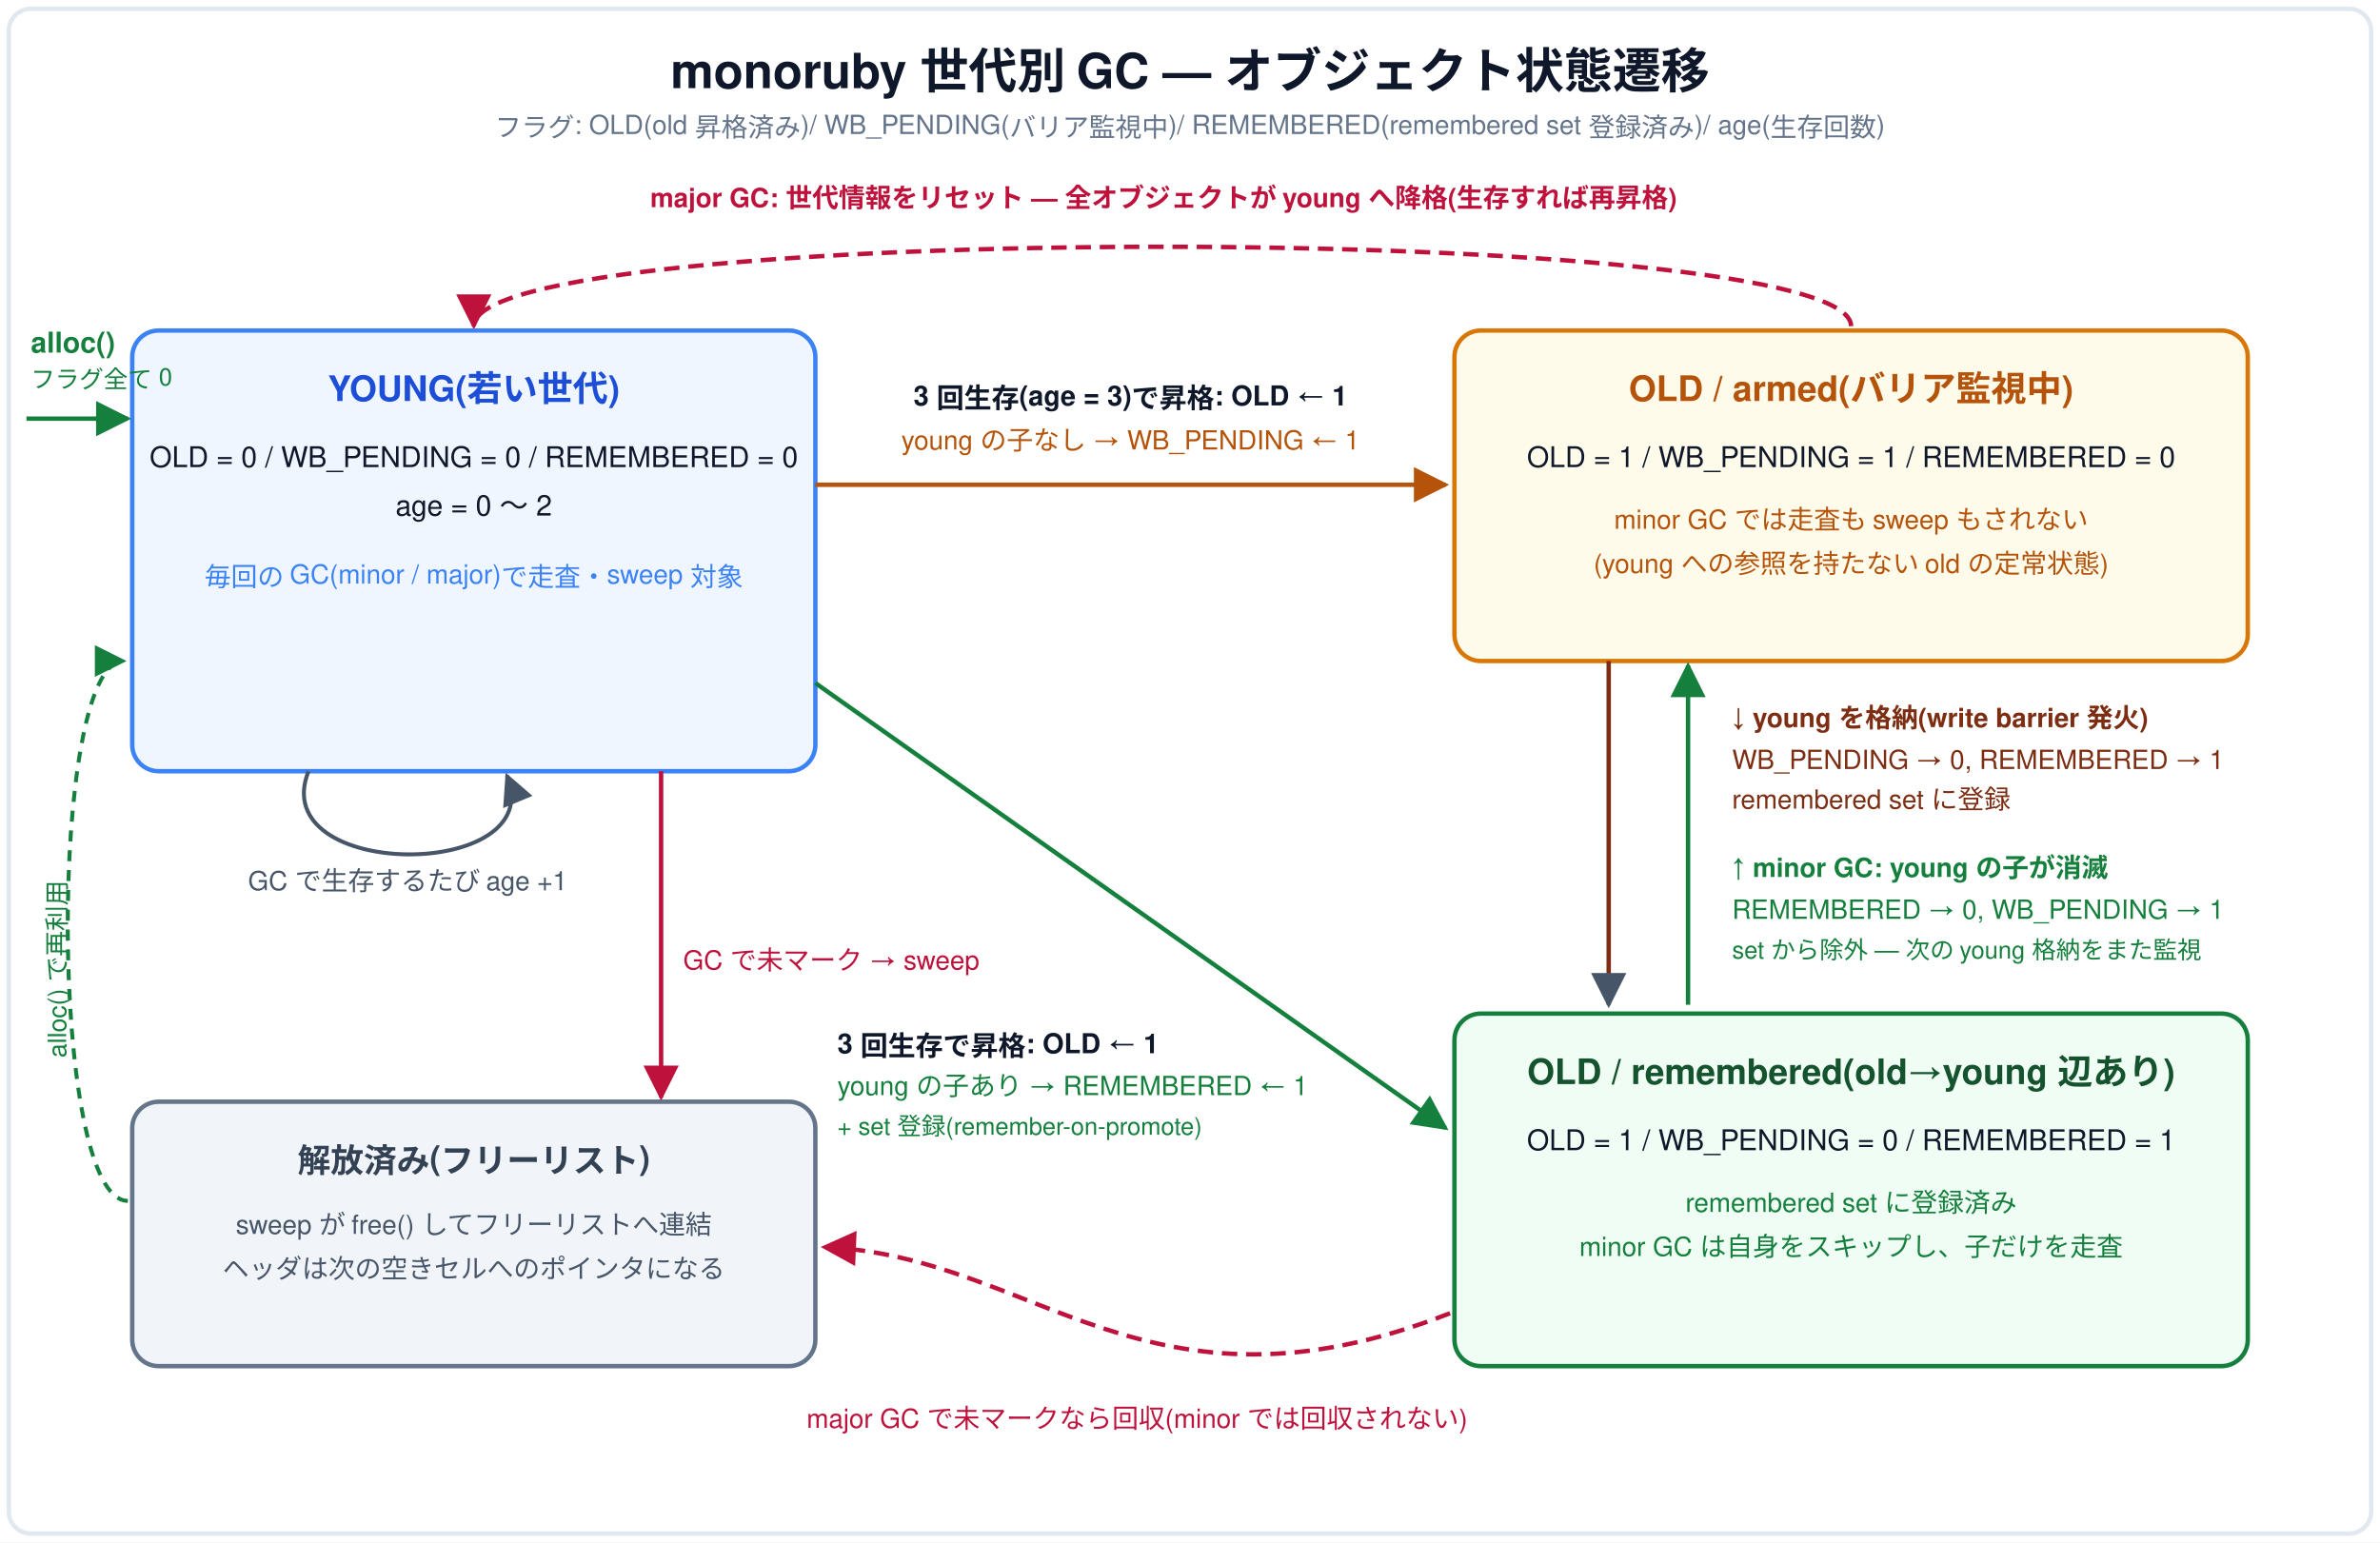
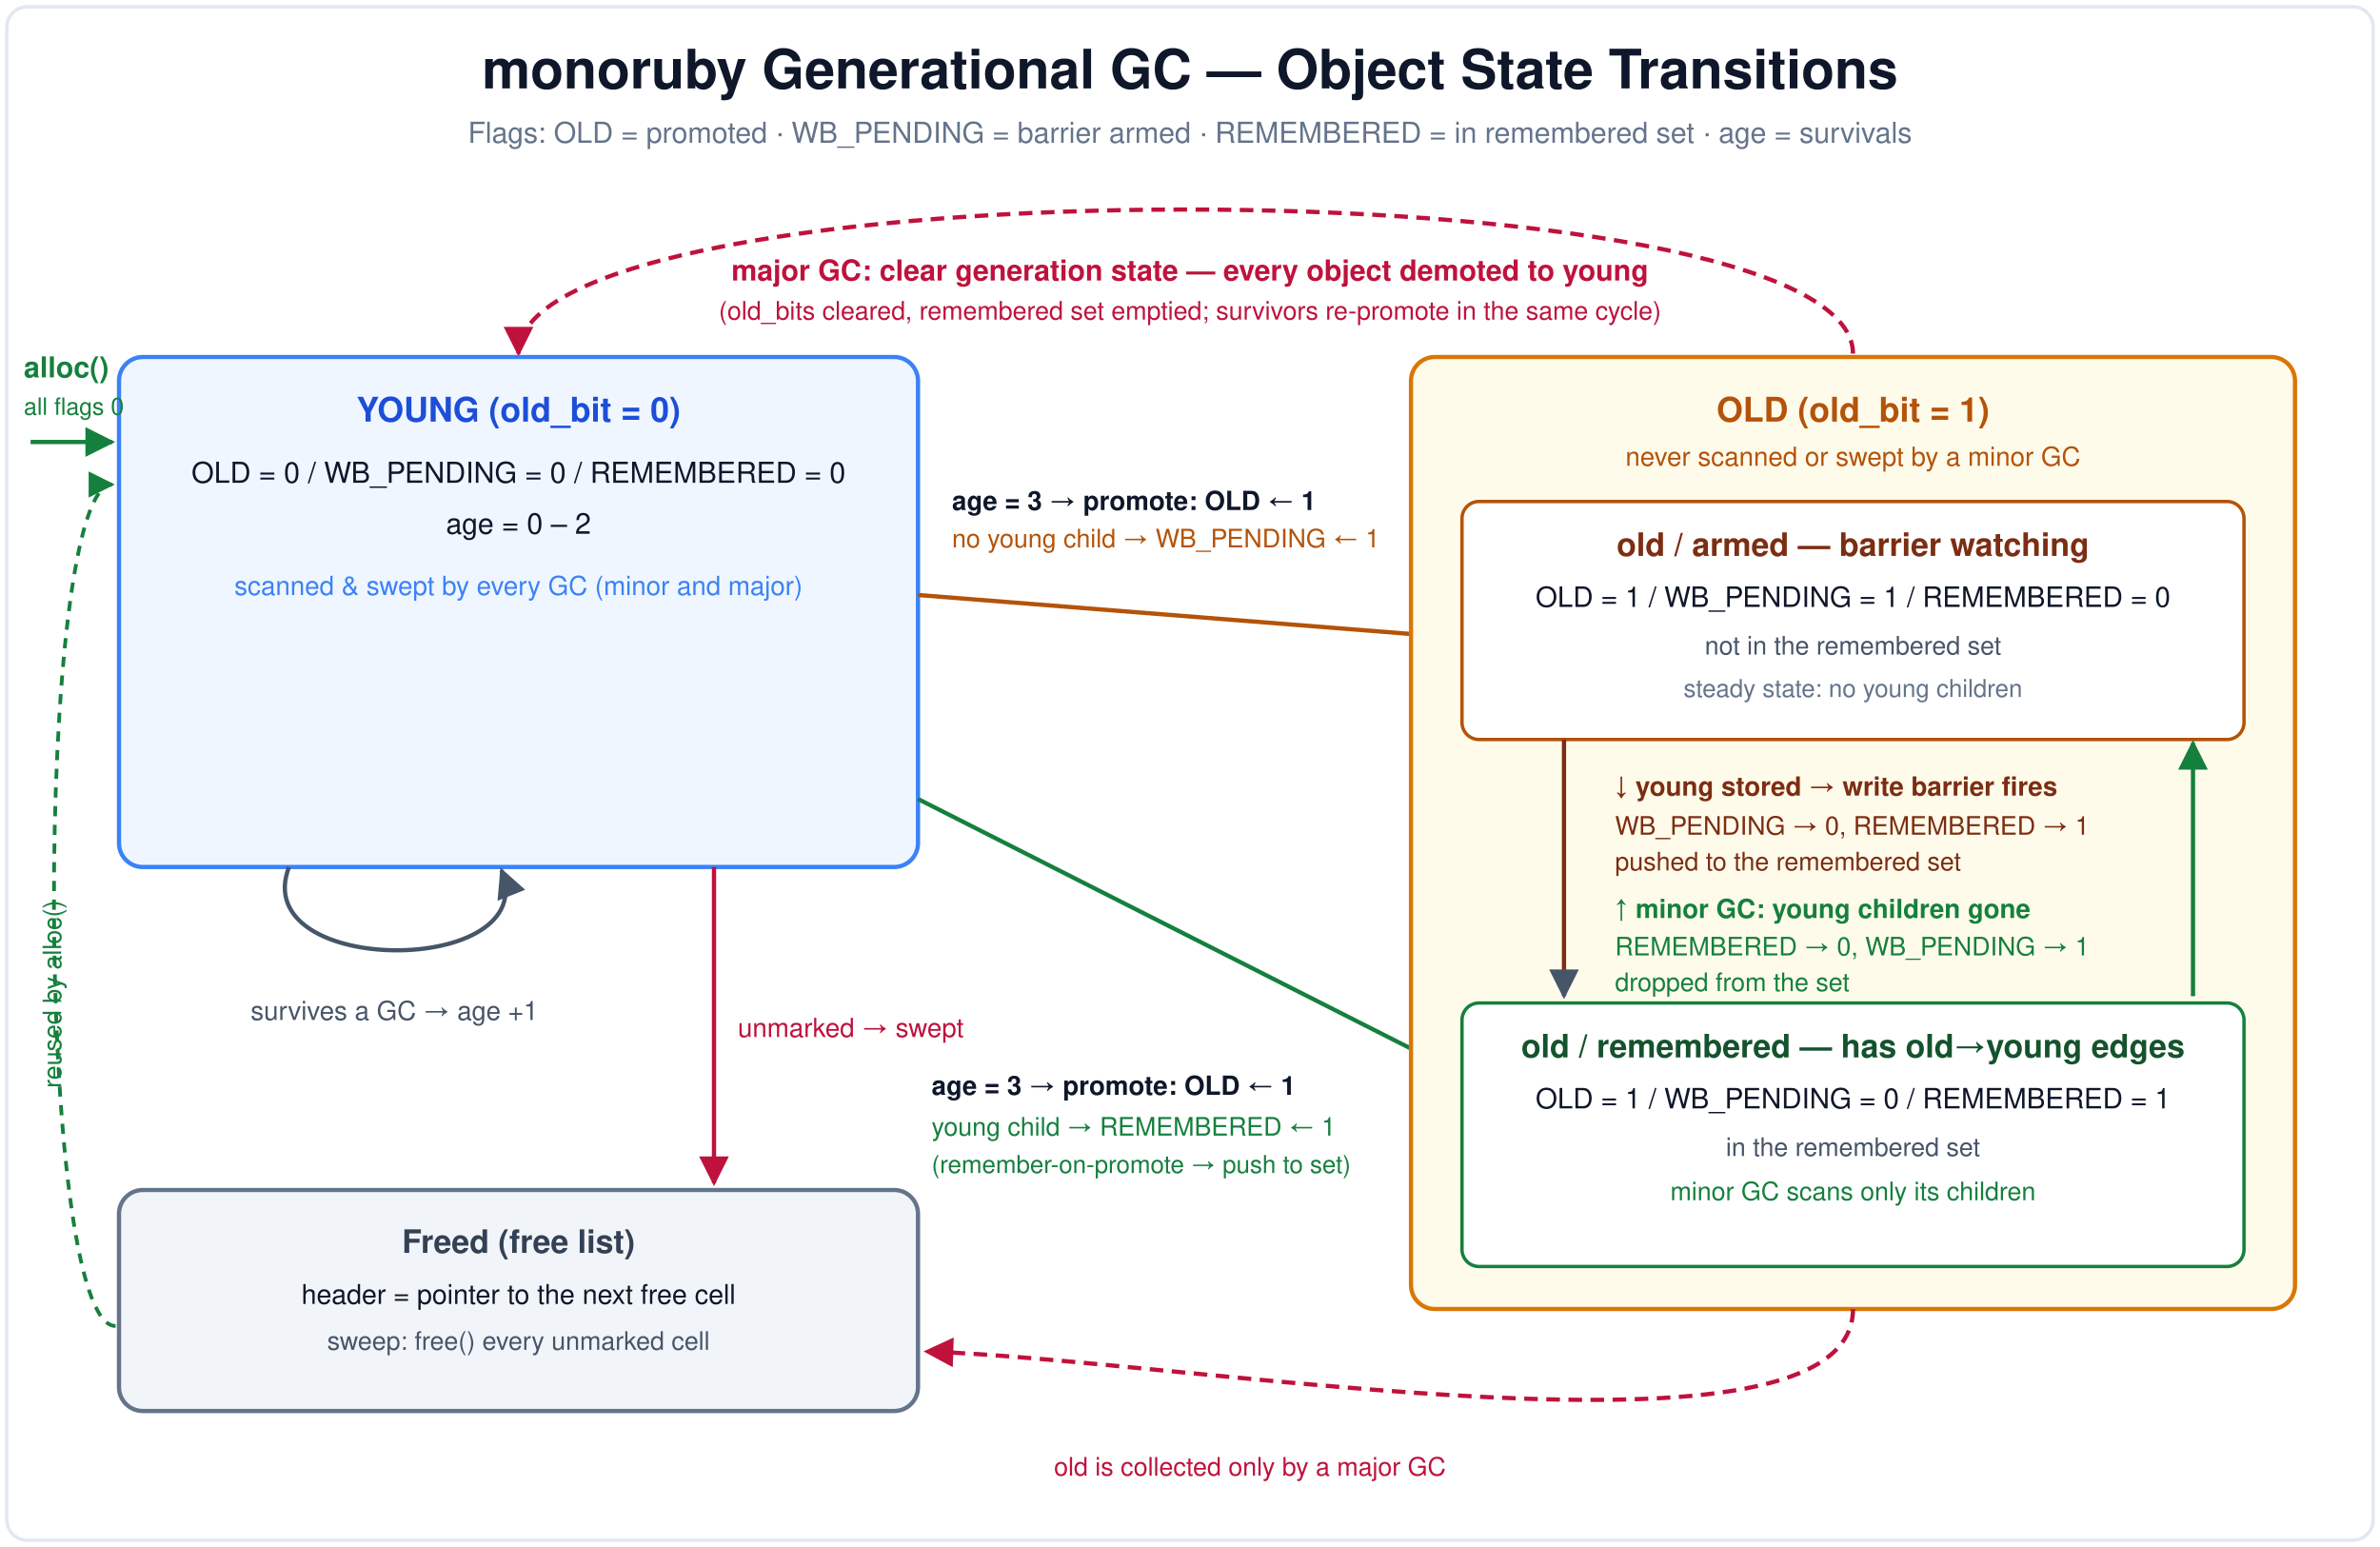
- <svg xmlns="http://www.w3.org/2000/svg" width="1080" height="700" viewBox="0 0 1080 700" font-family="Helvetica, Arial, 'Hiragino Sans', 'Noto Sans CJK JP', sans-serif">
+ <svg xmlns="http://www.w3.org/2000/svg" width="1400" height="910" viewBox="0 0 1400 910" font-family="Helvetica, Arial, sans-serif">
  <defs>
-     <marker id="arw" viewBox="0 0 10 10" refX="9" refY="5" markerWidth="8" markerHeight="8" orient="auto-start-reverse">
+     <marker id="arw" viewBox="0 0 10 10" refX="9" refY="5" markerWidth="7" markerHeight="7" orient="auto-start-reverse">
      <path d="M 0 0 L 10 5 L 0 10 z" fill="#475569" />
    </marker>
-     <marker id="arwA" viewBox="0 0 10 10" refX="9" refY="5" markerWidth="8" markerHeight="8" orient="auto-start-reverse">
+     <marker id="arwA" viewBox="0 0 10 10" refX="9" refY="5" markerWidth="7" markerHeight="7" orient="auto-start-reverse">
      <path d="M 0 0 L 10 5 L 0 10 z" fill="#b45309" />
    </marker>
-     <marker id="arwR" viewBox="0 0 10 10" refX="9" refY="5" markerWidth="8" markerHeight="8" orient="auto-start-reverse">
+     <marker id="arwR" viewBox="0 0 10 10" refX="9" refY="5" markerWidth="7" markerHeight="7" orient="auto-start-reverse">
      <path d="M 0 0 L 10 5 L 0 10 z" fill="#be123c" />
    </marker>
-     <marker id="arwG" viewBox="0 0 10 10" refX="9" refY="5" markerWidth="8" markerHeight="8" orient="auto-start-reverse">
+     <marker id="arwG" viewBox="0 0 10 10" refX="9" refY="5" markerWidth="7" markerHeight="7" orient="auto-start-reverse">
      <path d="M 0 0 L 10 5 L 0 10 z" fill="#15803d" />
    </marker>
-     <marker id="arwP" viewBox="0 0 10 10" refX="9" refY="5" markerWidth="8" markerHeight="8" orient="auto-start-reverse">
+     <marker id="arwP" viewBox="0 0 10 10" refX="9" refY="5" markerWidth="7" markerHeight="7" orient="auto-start-reverse">
      <path d="M 0 0 L 10 5 L 0 10 z" fill="#a21caf" />
    </marker>
  </defs>
-   <rect x="0" y="0" width="1080" height="700" fill="#ffffff" />
-   <rect x="4" y="4" width="1072" height="692" fill="none" stroke="#e2e8f0" stroke-width="2" rx="10" />
-   <text x="540" y="40" text-anchor="middle" font-size="22" font-weight="bold" fill="#0f172a">monoruby 世代別 GC — オブジェクト状態遷移</text>
-   <text x="540" y="62" text-anchor="middle" font-size="12" fill="#64748b">フラグ: OLD(old 昇格済み)/ WB_PENDING(バリア監視中)/ REMEMBERED(remembered set 登録済み)/ age(生存回数)</text>
-   <path d="M 840 148 C 840 100, 215 100, 215 148" fill="none" stroke="#be123c" stroke-width="2" stroke-dasharray="7 4" marker-end="url(#arwR)" />
-   <text x="528" y="94" text-anchor="middle" font-size="12" font-weight="bold" fill="#be123c">major GC: 世代情報をリセット — 全オブジェクトが young へ降格(生存すれば再昇格)</text>
-   <rect x="60" y="150" width="310" height="200" rx="12" fill="#eff6ff" stroke="#3b82f6" stroke-width="2" />
-   <text x="215" y="182" text-anchor="middle" font-size="16" font-weight="bold" fill="#1d4ed8">YOUNG(若い世代)</text>
-   <text x="215" y="212" text-anchor="middle" font-size="13" fill="#0f172a">OLD = 0 / WB_PENDING = 0 / REMEMBERED = 0</text>
-   <text x="215" y="234" text-anchor="middle" font-size="13" fill="#0f172a">age = 0 〜 2</text>
-   <text x="215" y="266" text-anchor="middle" font-size="12" fill="#3b82f6">毎回の GC(minor / major)で走査・sweep 対象</text>
-   <path d="M 140 350 C 120 400, 250 400, 230 352" fill="none" stroke="#475569" stroke-width="1.8" marker-end="url(#arw)" />
-   <text x="185" y="404" text-anchor="middle" font-size="12" fill="#475569">GC で生存するたび age +1</text>
-   <line x1="12" y1="190" x2="58" y2="190" stroke="#15803d" stroke-width="2" marker-end="url(#arwG)" />
-   <text x="14" y="160" font-size="13" font-weight="bold" fill="#15803d">alloc()</text>
-   <text x="14" y="176" font-size="11" fill="#15803d">フラグ全て 0</text>
-   <line x1="370" y1="220" x2="656" y2="220" stroke="#b45309" stroke-width="2" marker-end="url(#arwA)" />
-   <text x="513" y="184" text-anchor="middle" font-size="12.5" font-weight="bold" fill="#0f172a">3 回生存(age = 3)で昇格: OLD ← 1</text>
-   <text x="513" y="204" text-anchor="middle" font-size="12" fill="#b45309">young の子なし → WB_PENDING ← 1</text>
-   <line x1="370" y1="310" x2="656" y2="512" stroke="#15803d" stroke-width="2" marker-end="url(#arwG)" />
-   <text x="380" y="478" font-size="12.5" font-weight="bold" fill="#0f172a">3 回生存で昇格: OLD ← 1</text>
-   <text x="380" y="497" font-size="12" fill="#15803d">young の子あり → REMEMBERED ← 1</text>
-   <text x="380" y="515" font-size="11" fill="#15803d">+ set 登録(remember-on-promote)</text>
-   <rect x="660" y="150" width="360" height="150" rx="12" fill="#fffbeb" stroke="#d97706" stroke-width="2" />
-   <text x="840" y="182" text-anchor="middle" font-size="16" font-weight="bold" fill="#b45309">OLD / armed(バリア監視中)</text>
-   <text x="840" y="212" text-anchor="middle" font-size="13" fill="#0f172a">OLD = 1 / WB_PENDING = 1 / REMEMBERED = 0</text>
-   <text x="840" y="240" text-anchor="middle" font-size="12" fill="#b45309">minor GC では走査も sweep もされない</text>
-   <text x="840" y="260" text-anchor="middle" font-size="12" fill="#b45309">(young への参照を持たない old の定常状態)</text>
-   <line x1="730" y1="300" x2="730" y2="456" stroke="#7c2d12" stroke-width="2" marker-end="url(#arw)" />
-   <text x="786" y="330" font-size="12" font-weight="bold" fill="#7c2d12">↓ young を格納(write barrier 発火)</text>
-   <text x="786" y="349" font-size="12" fill="#7c2d12">WB_PENDING → 0, REMEMBERED → 1</text>
-   <text x="786" y="367" font-size="12" fill="#7c2d12">remembered set に登録</text>
-   <line x1="766" y1="456" x2="766" y2="302" stroke="#15803d" stroke-width="2" marker-end="url(#arwG)" />
-   <text x="786" y="398" font-size="12" font-weight="bold" fill="#15803d">↑ minor GC: young の子が消滅</text>
-   <text x="786" y="417" font-size="12" fill="#15803d">REMEMBERED → 0, WB_PENDING → 1</text>
-   <text x="786" y="435" font-size="11" fill="#15803d">set から除外 — 次の young 格納をまた監視</text>
-   <rect x="660" y="460" width="360" height="160" rx="12" fill="#f0fdf4" stroke="#15803d" stroke-width="2" />
-   <text x="840" y="492" text-anchor="middle" font-size="16" font-weight="bold" fill="#14532d">OLD / remembered(old→young 辺あり)</text>
-   <text x="840" y="522" text-anchor="middle" font-size="13" fill="#0f172a">OLD = 1 / WB_PENDING = 0 / REMEMBERED = 1</text>
-   <text x="840" y="550" text-anchor="middle" font-size="12" fill="#15803d">remembered set に登録済み</text>
-   <text x="840" y="570" text-anchor="middle" font-size="12" fill="#15803d">minor GC は自身をスキップし、子だけを走査</text>
-   <rect x="60" y="500" width="310" height="120" rx="12" fill="#f1f5f9" stroke="#64748b" stroke-width="2" />
-   <text x="215" y="532" text-anchor="middle" font-size="15" font-weight="bold" fill="#334155">解放済み(フリーリスト)</text>
-   <text x="215" y="560" text-anchor="middle" font-size="12" fill="#475569">sweep が free() してフリーリストへ連結</text>
-   <text x="215" y="580" text-anchor="middle" font-size="12" fill="#475569">ヘッダは次の空きセルへのポインタになる</text>
-   <line x1="300" y1="350" x2="300" y2="498" stroke="#be123c" stroke-width="2" marker-end="url(#arwR)" />
-   <text x="310" y="440" font-size="12" fill="#be123c">GC で未マーク → sweep</text>
-   <path d="M 658 596 C 520 650, 470 570, 374 566" fill="none" stroke="#be123c" stroke-width="2" stroke-dasharray="7 4" marker-end="url(#arwR)" />
-   <text x="516" y="648" text-anchor="middle" font-size="12" fill="#be123c">major GC で未マークなら回収(minor では回収されない)</text>
-   <path d="M 58 545 C 22 545, 22 300, 56 300" fill="none" stroke="#15803d" stroke-width="1.8" stroke-dasharray="5 4" marker-end="url(#arwG)" />
-   <text x="30" y="480" font-size="11.5" fill="#15803d" transform="rotate(-90 30 480)">alloc() で再利用</text>
+   <rect x="0" y="0" width="1400" height="910" fill="#ffffff" />
+   <rect x="4" y="4" width="1392" height="902" fill="none" stroke="#e2e8f0" stroke-width="2" rx="12" />
+   <text x="700" y="52" text-anchor="middle" font-size="32" font-weight="bold" fill="#0f172a">monoruby Generational GC — Object State Transitions</text>
+   <text x="700" y="84" text-anchor="middle" font-size="17" fill="#64748b">Flags: OLD = promoted · WB_PENDING = barrier armed · REMEMBERED = in remembered set · age = survivals</text>
+   <path d="M 1090 208 C 1090 95, 305 95, 305 208" fill="none" stroke="#be123c" stroke-width="2.5" stroke-dasharray="8 5" marker-end="url(#arwR)" />
+   <text x="700" y="165" text-anchor="middle" font-size="17" font-weight="bold" fill="#be123c">major GC: clear generation state — every object demoted to young</text>
+   <text x="700" y="188" text-anchor="middle" font-size="15" fill="#be123c">(old_bits cleared, remembered set emptied; survivors re-promote in the same cycle)</text>
+   <rect x="70" y="210" width="470" height="300" rx="14" fill="#eff6ff" stroke="#3b82f6" stroke-width="2.5" />
+   <text x="305" y="248" text-anchor="middle" font-size="20" font-weight="bold" fill="#1d4ed8">YOUNG (old_bit = 0)</text>
+   <text x="305" y="284" text-anchor="middle" font-size="17" fill="#0f172a">OLD = 0 / WB_PENDING = 0 / REMEMBERED = 0</text>
+   <text x="305" y="314" text-anchor="middle" font-size="17" fill="#0f172a">age = 0 – 2</text>
+   <text x="305" y="350" text-anchor="middle" font-size="15.5" fill="#3b82f6">scanned &amp; swept by every GC (minor and major)</text>
+   <path d="M 170 510 C 145 575, 320 575, 295 512" fill="none" stroke="#475569" stroke-width="2.5" marker-end="url(#arw)" />
+   <text x="232" y="600" text-anchor="middle" font-size="15.5" fill="#475569">survives a GC → age +1</text>
+   <line x1="18" y1="260" x2="66" y2="260" stroke="#15803d" stroke-width="2.5" marker-end="url(#arwG)" />
+   <text x="14" y="222" font-size="17" font-weight="bold" fill="#15803d">alloc()</text>
+   <text x="14" y="244" font-size="14" fill="#15803d">all flags 0</text>
+   <path d="M 68 780 C 20 780, 20 285, 66 285" fill="none" stroke="#15803d" stroke-width="2.2" stroke-dasharray="6 5" marker-end="url(#arwG)" />
+   <text x="36" y="640" font-size="15" fill="#15803d" transform="rotate(-90 36 640)">reused by alloc()</text>
+   <text x="560" y="300" font-size="15.5" font-weight="bold" fill="#0f172a">age = 3 → promote: OLD ← 1</text>
+   <text x="560" y="322" font-size="15" fill="#b45309">no young child → WB_PENDING ← 1</text>
+   <line x1="540" y1="350" x2="856" y2="375" stroke="#b45309" stroke-width="2.5" marker-end="url(#arwA)" />
+   <line x1="540" y1="470" x2="856" y2="630" stroke="#15803d" stroke-width="2.5" marker-end="url(#arwG)" />
+   <text x="548" y="644" font-size="15.5" font-weight="bold" fill="#0f172a">age = 3 → promote: OLD ← 1</text>
+   <text x="548" y="668" font-size="15" fill="#15803d">young child → REMEMBERED ← 1</text>
+   <text x="548" y="690" font-size="14.5" fill="#15803d">(remember-on-promote → push to set)</text>
+   <rect x="830" y="210" width="520" height="560" rx="14" fill="#fffbeb" stroke="#d97706" stroke-width="2.5" />
+   <text x="1090" y="248" text-anchor="middle" font-size="20" font-weight="bold" fill="#b45309">OLD (old_bit = 1)</text>
+   <text x="1090" y="274" text-anchor="middle" font-size="15.5" fill="#b45309">never scanned or swept by a minor GC</text>
+   <rect x="860" y="295" width="460" height="140" rx="10" fill="#ffffff" stroke="#b45309" stroke-width="2" />
+   <text x="1090" y="327" text-anchor="middle" font-size="19" font-weight="bold" fill="#7c2d12">old / armed — barrier watching</text>
+   <text x="1090" y="357" text-anchor="middle" font-size="16.5" fill="#0f172a">OLD = 1 / WB_PENDING = 1 / REMEMBERED = 0</text>
+   <text x="1090" y="385" text-anchor="middle" font-size="15" fill="#475569">not in the remembered set</text>
+   <text x="1090" y="410" text-anchor="middle" font-size="14.5" fill="#64748b">steady state: no young children</text>
+   <line x1="920" y1="435" x2="920" y2="586" stroke="#7c2d12" stroke-width="2.5" marker-end="url(#arw)" />
+   <text x="950" y="468" font-size="15.5" font-weight="bold" fill="#7c2d12">↓ young stored → write barrier fires</text>
+   <text x="950" y="491" font-size="15" fill="#7c2d12">WB_PENDING → 0, REMEMBERED → 1</text>
+   <text x="950" y="512" font-size="15" fill="#7c2d12">pushed to the remembered set</text>
+   <line x1="1290" y1="586" x2="1290" y2="437" stroke="#15803d" stroke-width="2.5" marker-end="url(#arwG)" />
+   <text x="950" y="540" font-size="15.5" font-weight="bold" fill="#15803d">↑ minor GC: young children gone</text>
+   <text x="950" y="562" font-size="15" fill="#15803d">REMEMBERED → 0, WB_PENDING → 1</text>
+   <text x="950" y="583" font-size="15" fill="#15803d">dropped from the set</text>
+   <rect x="860" y="590" width="460" height="155" rx="10" fill="#ffffff" stroke="#15803d" stroke-width="2" />
+   <text x="1090" y="622" text-anchor="middle" font-size="19" font-weight="bold" fill="#14532d">old / remembered — has old→young edges</text>
+   <text x="1090" y="652" text-anchor="middle" font-size="16.5" fill="#0f172a">OLD = 1 / WB_PENDING = 0 / REMEMBERED = 1</text>
+   <text x="1090" y="680" text-anchor="middle" font-size="15" fill="#475569">in the remembered set</text>
+   <text x="1090" y="706" text-anchor="middle" font-size="15" fill="#15803d">minor GC scans only its children</text>
+   <rect x="70" y="700" width="470" height="130" rx="14" fill="#f1f5f9" stroke="#64748b" stroke-width="2.5" />
+   <text x="305" y="737" text-anchor="middle" font-size="19" font-weight="bold" fill="#334155">Freed (free list)</text>
+   <text x="305" y="767" text-anchor="middle" font-size="16" fill="#0f172a">header = pointer to the next free cell</text>
+   <text x="305" y="794" text-anchor="middle" font-size="15" fill="#475569">sweep: free() every unmarked cell</text>
+   <line x1="420" y1="510" x2="420" y2="696" stroke="#be123c" stroke-width="2.5" marker-end="url(#arwR)" />
+   <text x="434" y="610" font-size="15.5" fill="#be123c">unmarked → swept</text>
+   <path d="M 1090 770 C 1090 870, 700 800, 545 795" fill="none" stroke="#be123c" stroke-width="2.5" stroke-dasharray="8 5" marker-end="url(#arwR)" />
+   <text x="620" y="868" font-size="15" fill="#be123c">old is collected only by a major GC</text>
</svg>
